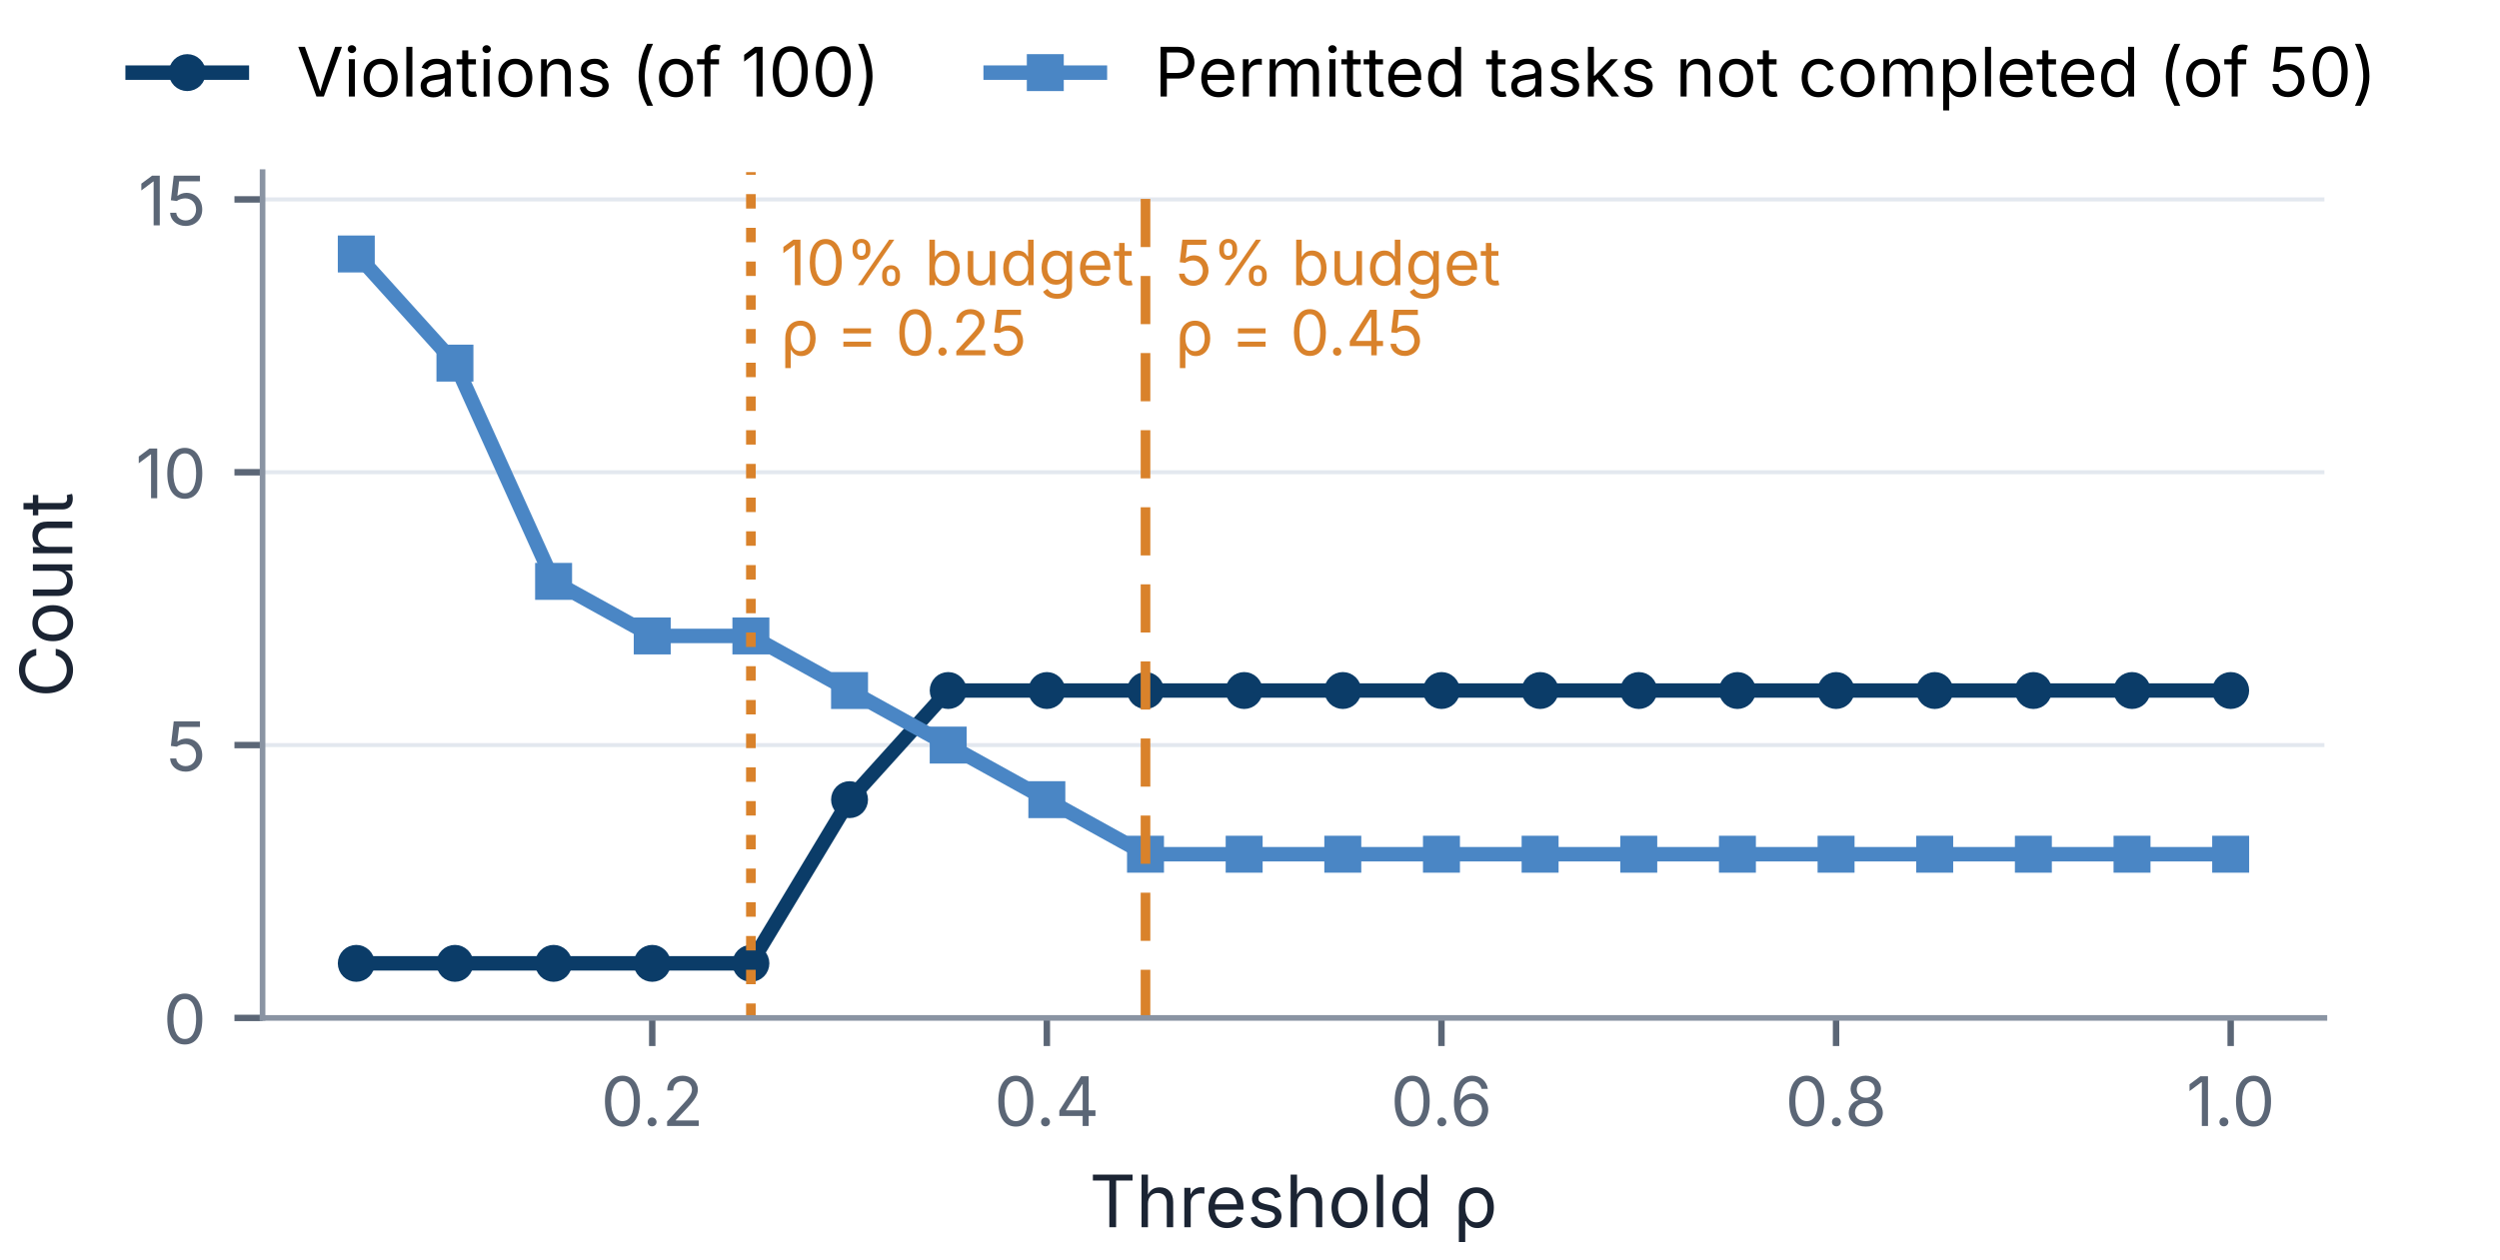
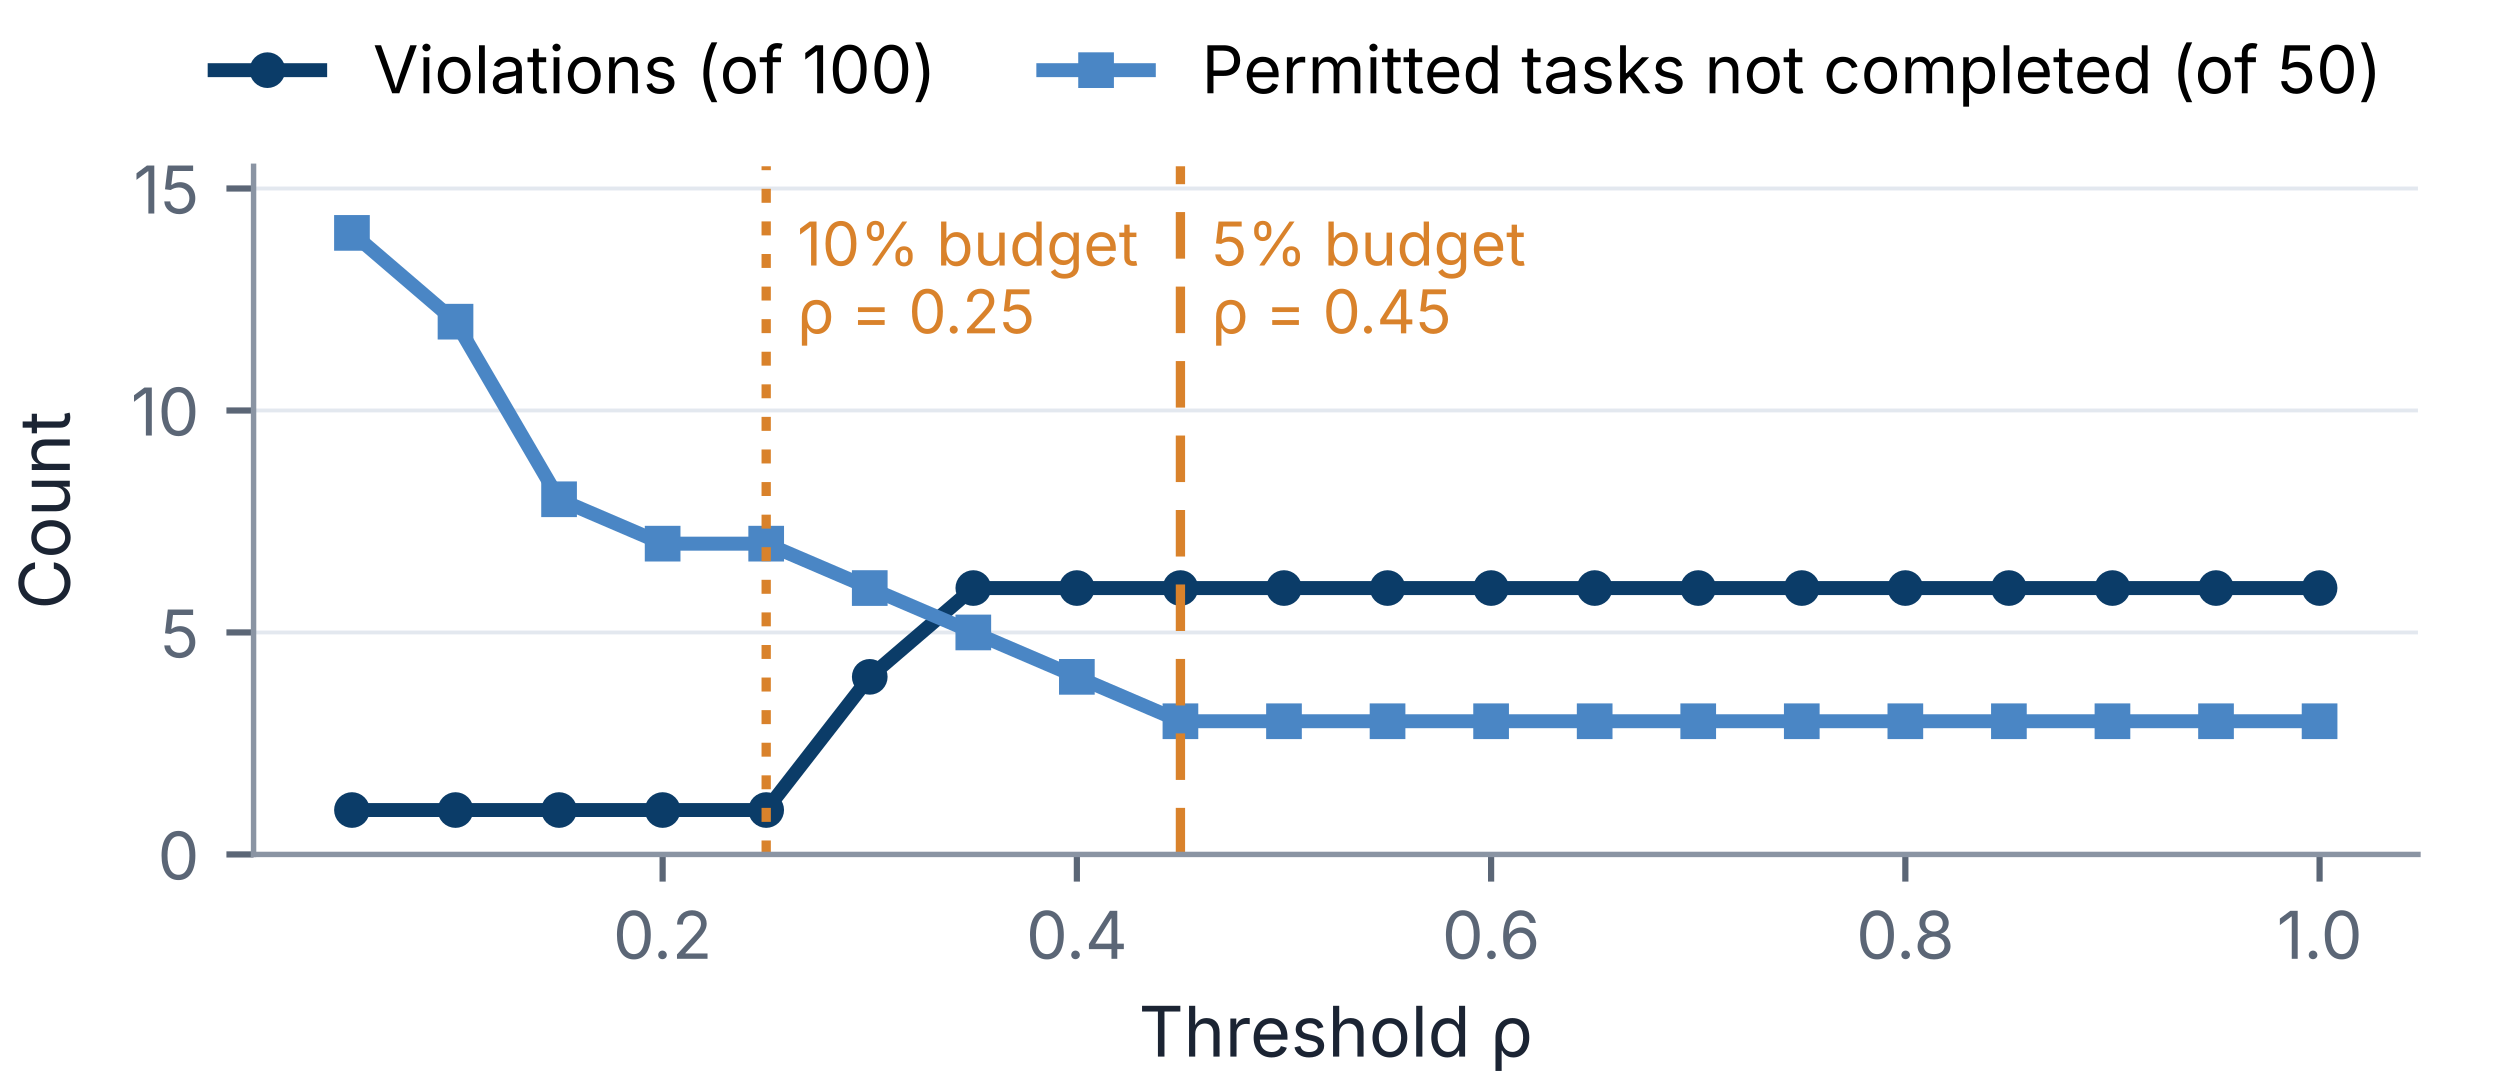
- <svg xmlns="http://www.w3.org/2000/svg" xmlns:xlink="http://www.w3.org/1999/xlink" class="figsvg" viewBox="0 0 311.103 156.869" version="1.1">
+ <svg xmlns="http://www.w3.org/2000/svg" xmlns:xlink="http://www.w3.org/1999/xlink" class="figsvg" viewBox="0 0 322.262 140.237" version="1.1">
  <defs>
    <style type="text/css">*{stroke-linejoin: round; stroke-linecap: butt}</style>
  </defs>
  <g id="figure_1">
    <g id="patch_1">
-       <path d="M 0 156.869  L 311.103 156.869  L 311.103 0  L 0 0  L 0 156.869  z " style="fill: none" />
+       <path d="M 0 140.237  L 322.262 140.237  L 322.262 0  L 0 0  L 0 140.237  z " style="fill: none" />
    </g>
    <g id="axes_1">
      <g id="patch_2">
-         <path d="M 32.687 126.772  L 289.367 126.772  L 289.367 21.436  L 32.687 21.436  L 32.687 126.772  z " style="fill: none" />
+         <path d="M 32.687 110.14  L 311.687 110.14  L 311.687 21.436  L 32.687 21.436  L 32.687 110.14  z " style="fill: none" />
      </g>
      <g id="matplotlib.axis_1">
        <g id="xtick_1">
          <g id="line2d_1">
            <defs>
-               <path id="m0696839ddd" d="M 0 0  L 0 3.5  " style="stroke: #5b6676; stroke-width: 0.8" />
+               <path id="m171041f2a3" d="M 0 0  L 0 3.5  " style="stroke: #5b6676; stroke-width: 0.8" />
            </defs>
            <g>
-               <use xlink:href="#m0696839ddd" x="81.198" y="126.772" style="fill: #5b6676; stroke: #5b6676; stroke-width: 0.8" />
+               <use xlink:href="#m171041f2a3" x="85.416" y="110.14" style="fill: #5b6676; stroke: #5b6676; stroke-width: 0.8" />
            </g>
          </g>
          <g id="text_1">
-             <text style="font-size: 8.5px; font-family: Inter, sans-serif; text-anchor: middle; fill: #5b6676" x="81.198" y="140.231" transform="rotate(-0 81.19785 140.2311)">0.2</text>
+             <text style="font-size: 8.5px; font-family: Inter, sans-serif; text-anchor: middle; fill: #5b6676" x="85.416" y="123.599" transform="rotate(-0 85.41623 123.5991)">0.2</text>
          </g>
        </g>
        <g id="xtick_2">
          <g id="line2d_2">
            <g>
-               <use xlink:href="#m0696839ddd" x="130.323" y="126.772" style="fill: #5b6676; stroke: #5b6676; stroke-width: 0.8" />
+               <use xlink:href="#m171041f2a3" x="138.813" y="110.14" style="fill: #5b6676; stroke: #5b6676; stroke-width: 0.8" />
            </g>
          </g>
          <g id="text_2">
-             <text style="font-size: 8.5px; font-family: Inter, sans-serif; text-anchor: middle; fill: #5b6676" x="130.323" y="140.231" transform="rotate(-0 130.3232 140.2311)">0.4</text>
+             <text style="font-size: 8.5px; font-family: Inter, sans-serif; text-anchor: middle; fill: #5b6676" x="138.813" y="123.599" transform="rotate(-0 138.8134 123.5991)">0.4</text>
          </g>
        </g>
        <g id="xtick_3">
          <g id="line2d_3">
            <g>
-               <use xlink:href="#m0696839ddd" x="179.449" y="126.772" style="fill: #5b6676; stroke: #5b6676; stroke-width: 0.8" />
+               <use xlink:href="#m171041f2a3" x="192.21" y="110.14" style="fill: #5b6676; stroke: #5b6676; stroke-width: 0.8" />
            </g>
          </g>
          <g id="text_3">
-             <text style="font-size: 8.5px; font-family: Inter, sans-serif; text-anchor: middle; fill: #5b6676" x="179.449" y="140.231" transform="rotate(-0 179.4486 140.2311)">0.6</text>
+             <text style="font-size: 8.5px; font-family: Inter, sans-serif; text-anchor: middle; fill: #5b6676" x="192.21" y="123.599" transform="rotate(-0 192.2105 123.5991)">0.6</text>
          </g>
        </g>
        <g id="xtick_4">
          <g id="line2d_4">
            <g>
-               <use xlink:href="#m0696839ddd" x="228.574" y="126.772" style="fill: #5b6676; stroke: #5b6676; stroke-width: 0.8" />
+               <use xlink:href="#m171041f2a3" x="245.608" y="110.14" style="fill: #5b6676; stroke: #5b6676; stroke-width: 0.8" />
            </g>
          </g>
          <g id="text_4">
-             <text style="font-size: 8.5px; font-family: Inter, sans-serif; text-anchor: middle; fill: #5b6676" x="228.574" y="140.231" transform="rotate(-0 228.5739 140.2311)">0.8</text>
+             <text style="font-size: 8.5px; font-family: Inter, sans-serif; text-anchor: middle; fill: #5b6676" x="245.608" y="123.599" transform="rotate(-0 245.6076 123.5991)">0.8</text>
          </g>
        </g>
        <g id="xtick_5">
          <g id="line2d_5">
            <g>
-               <use xlink:href="#m0696839ddd" x="277.699" y="126.772" style="fill: #5b6676; stroke: #5b6676; stroke-width: 0.8" />
+               <use xlink:href="#m171041f2a3" x="299.005" y="110.14" style="fill: #5b6676; stroke: #5b6676; stroke-width: 0.8" />
            </g>
          </g>
          <g id="text_5">
-             <text style="font-size: 8.5px; font-family: Inter, sans-serif; text-anchor: middle; fill: #5b6676" x="277.699" y="140.231" transform="rotate(-0 277.6993 140.2311)">1.0</text>
+             <text style="font-size: 8.5px; font-family: Inter, sans-serif; text-anchor: middle; fill: #5b6676" x="299.005" y="123.599" transform="rotate(-0 299.0047 123.5991)">1.0</text>
          </g>
        </g>
        <g id="text_6">
-           <text style="font-size: 9px; font-family: Inter, sans-serif; text-anchor: middle; fill: #1b2433" x="161.027" y="152.837" transform="rotate(-0 161.0266 152.8374)">Threshold ρ</text>
+           <text style="font-size: 9px; font-family: Inter, sans-serif; text-anchor: middle; fill: #1b2433" x="172.187" y="136.205" transform="rotate(-0 172.1866 136.2054)">Threshold ρ</text>
        </g>
      </g>
      <g id="matplotlib.axis_2">
        <g id="ytick_1">
          <g id="line2d_6">
-             <path d="M 32.687 126.772  L 289.367 126.772  " clip-path="url(#p82eef39c14)" style="fill: none; stroke: #e3e8ef; stroke-width: 0.5; stroke-linecap: square" />
+             <path d="M 32.687 110.14  L 311.687 110.14  " clip-path="url(#p44b27563f8)" style="fill: none; stroke: #e3e8ef; stroke-width: 0.5; stroke-linecap: square" />
          </g>
          <g id="line2d_7">
            <defs>
-               <path id="mdbc668a02f" d="M 0 0  L -3.5 0  " style="stroke: #5b6676; stroke-width: 0.8" />
+               <path id="m59c87d0fcd" d="M 0 0  L -3.5 0  " style="stroke: #5b6676; stroke-width: 0.8" />
            </defs>
            <g>
-               <use xlink:href="#mdbc668a02f" x="32.687" y="126.772" style="fill: #5b6676; stroke: #5b6676; stroke-width: 0.8" />
+               <use xlink:href="#m59c87d0fcd" x="32.687" y="110.14" style="fill: #5b6676; stroke: #5b6676; stroke-width: 0.8" />
            </g>
          </g>
          <g id="text_7">
-             <text style="font-size: 8.5px; font-family: Inter, sans-serif; text-anchor: end; fill: #5b6676" x="25.687" y="130.002" transform="rotate(-0 25.68656 130.0017)">0</text>
+             <text style="font-size: 8.5px; font-family: Inter, sans-serif; text-anchor: end; fill: #5b6676" x="25.687" y="113.37" transform="rotate(-0 25.68656 113.3697)">0</text>
          </g>
        </g>
        <g id="ytick_2">
          <g id="line2d_8">
-             <path d="M 32.687 92.793  L 289.367 92.793  " clip-path="url(#p82eef39c14)" style="fill: none; stroke: #e3e8ef; stroke-width: 0.5; stroke-linecap: square" />
+             <path d="M 32.687 81.526  L 311.687 81.526  " clip-path="url(#p44b27563f8)" style="fill: none; stroke: #e3e8ef; stroke-width: 0.5; stroke-linecap: square" />
          </g>
          <g id="line2d_9">
            <g>
-               <use xlink:href="#mdbc668a02f" x="32.687" y="92.793" style="fill: #5b6676; stroke: #5b6676; stroke-width: 0.8" />
+               <use xlink:href="#m59c87d0fcd" x="32.687" y="81.526" style="fill: #5b6676; stroke: #5b6676; stroke-width: 0.8" />
            </g>
          </g>
          <g id="text_8">
-             <text style="font-size: 8.5px; font-family: Inter, sans-serif; text-anchor: end; fill: #5b6676" x="25.687" y="96.022" transform="rotate(-0 25.68656 96.02239)">5</text>
+             <text style="font-size: 8.5px; font-family: Inter, sans-serif; text-anchor: end; fill: #5b6676" x="25.687" y="84.756" transform="rotate(-0 25.68656 84.75555)">5</text>
          </g>
        </g>
        <g id="ytick_3">
          <g id="line2d_10">
-             <path d="M 32.687 58.814  L 289.367 58.814  " clip-path="url(#p82eef39c14)" style="fill: none; stroke: #e3e8ef; stroke-width: 0.5; stroke-linecap: square" />
+             <path d="M 32.687 52.912  L 311.687 52.912  " clip-path="url(#p44b27563f8)" style="fill: none; stroke: #e3e8ef; stroke-width: 0.5; stroke-linecap: square" />
          </g>
          <g id="line2d_11">
            <g>
-               <use xlink:href="#mdbc668a02f" x="32.687" y="58.814" style="fill: #5b6676; stroke: #5b6676; stroke-width: 0.8" />
+               <use xlink:href="#m59c87d0fcd" x="32.687" y="52.912" style="fill: #5b6676; stroke: #5b6676; stroke-width: 0.8" />
            </g>
          </g>
          <g id="text_9">
-             <text style="font-size: 8.5px; font-family: Inter, sans-serif; text-anchor: end; fill: #5b6676" x="25.687" y="62.043" transform="rotate(-0 25.68656 62.04303)">10</text>
+             <text style="font-size: 8.5px; font-family: Inter, sans-serif; text-anchor: end; fill: #5b6676" x="25.687" y="56.141" transform="rotate(-0 25.68656 56.14135)">10</text>
          </g>
        </g>
        <g id="ytick_4">
          <g id="line2d_12">
-             <path d="M 32.687 24.834  L 289.367 24.834  " clip-path="url(#p82eef39c14)" style="fill: none; stroke: #e3e8ef; stroke-width: 0.5; stroke-linecap: square" />
+             <path d="M 32.687 24.298  L 311.687 24.298  " clip-path="url(#p44b27563f8)" style="fill: none; stroke: #e3e8ef; stroke-width: 0.5; stroke-linecap: square" />
          </g>
          <g id="line2d_13">
            <g>
-               <use xlink:href="#mdbc668a02f" x="32.687" y="24.834" style="fill: #5b6676; stroke: #5b6676; stroke-width: 0.8" />
+               <use xlink:href="#m59c87d0fcd" x="32.687" y="24.298" style="fill: #5b6676; stroke: #5b6676; stroke-width: 0.8" />
            </g>
          </g>
          <g id="text_10">
-             <text style="font-size: 8.5px; font-family: Inter, sans-serif; text-anchor: end; fill: #5b6676" x="25.687" y="28.064" transform="rotate(-0 25.68656 28.06368)">15</text>
+             <text style="font-size: 8.5px; font-family: Inter, sans-serif; text-anchor: end; fill: #5b6676" x="25.687" y="27.527" transform="rotate(-0 25.68656 27.52716)">15</text>
          </g>
        </g>
        <g id="text_11">
-           <text style="font-size: 9px; font-family: Inter, sans-serif; text-anchor: middle; fill: #1b2433" x="8.999" y="74.104" transform="rotate(-90 8.998594 74.10441)">Count</text>
+           <text style="font-size: 9px; font-family: Inter, sans-serif; text-anchor: middle; fill: #1b2433" x="8.999" y="65.788" transform="rotate(-90 8.998594 65.78841)">Count</text>
        </g>
      </g>
      <g id="line2d_14">
-         <path d="M 44.354 119.977  L 56.635 119.977  L 68.917 119.977  L 81.198 119.977  L 93.479 119.977  L 105.761 99.589  L 118.042 85.997  L 130.323 85.997  L 142.605 85.997  L 154.886 85.997  L 167.167 85.997  L 179.449 85.997  L 191.73 85.997  L 204.011 85.997  L 216.293 85.997  L 228.574 85.997  L 240.855 85.997  L 253.137 85.997  L 265.418 85.997  L 277.699 85.997  " clip-path="url(#p82eef39c14)" style="fill: none; stroke: #0b3c68; stroke-width: 1.8; stroke-linecap: square" />
+         <path d="M 45.368 104.418  L 58.718 104.418  L 72.067 104.418  L 85.416 104.418  L 98.766 104.418  L 112.115 87.249  L 125.464 75.803  L 138.813 75.803  L 152.163 75.803  L 165.512 75.803  L 178.861 75.803  L 192.21 75.803  L 205.56 75.803  L 218.909 75.803  L 232.258 75.803  L 245.608 75.803  L 258.957 75.803  L 272.306 75.803  L 285.655 75.803  L 299.005 75.803  " clip-path="url(#p44b27563f8)" style="fill: none; stroke: #0b3c68; stroke-width: 1.8; stroke-linecap: square" />
        <defs>
-           <path id="m45049b58fb" d="M 0 1.8  C 0.477 1.8 0.935 1.61 1.273 1.273  C 1.61 0.935 1.8 0.477 1.8 0  C 1.8 -0.477 1.61 -0.935 1.273 -1.273  C 0.935 -1.61 0.477 -1.8 0 -1.8  C -0.477 -1.8 -0.935 -1.61 -1.273 -1.273  C -1.61 -0.935 -1.8 -0.477 -1.8 0  C -1.8 0.477 -1.61 0.935 -1.273 1.273  C -0.935 1.61 -0.477 1.8 0 1.8  z " style="stroke: #0b3c68" />
+           <path id="maca60ff50e" d="M 0 1.8  C 0.477 1.8 0.935 1.61 1.273 1.273  C 1.61 0.935 1.8 0.477 1.8 0  C 1.8 -0.477 1.61 -0.935 1.273 -1.273  C 0.935 -1.61 0.477 -1.8 0 -1.8  C -0.477 -1.8 -0.935 -1.61 -1.273 -1.273  C -1.61 -0.935 -1.8 -0.477 -1.8 0  C -1.8 0.477 -1.61 0.935 -1.273 1.273  C -0.935 1.61 -0.477 1.8 0 1.8  z " style="stroke: #0b3c68" />
        </defs>
-         <g clip-path="url(#p82eef39c14)">
-           <use xlink:href="#m45049b58fb" x="44.354" y="119.977" style="fill: #0b3c68; stroke: #0b3c68" />
-           <use xlink:href="#m45049b58fb" x="56.635" y="119.977" style="fill: #0b3c68; stroke: #0b3c68" />
-           <use xlink:href="#m45049b58fb" x="68.917" y="119.977" style="fill: #0b3c68; stroke: #0b3c68" />
-           <use xlink:href="#m45049b58fb" x="81.198" y="119.977" style="fill: #0b3c68; stroke: #0b3c68" />
-           <use xlink:href="#m45049b58fb" x="93.479" y="119.977" style="fill: #0b3c68; stroke: #0b3c68" />
-           <use xlink:href="#m45049b58fb" x="105.761" y="99.589" style="fill: #0b3c68; stroke: #0b3c68" />
-           <use xlink:href="#m45049b58fb" x="118.042" y="85.997" style="fill: #0b3c68; stroke: #0b3c68" />
-           <use xlink:href="#m45049b58fb" x="130.323" y="85.997" style="fill: #0b3c68; stroke: #0b3c68" />
-           <use xlink:href="#m45049b58fb" x="142.605" y="85.997" style="fill: #0b3c68; stroke: #0b3c68" />
-           <use xlink:href="#m45049b58fb" x="154.886" y="85.997" style="fill: #0b3c68; stroke: #0b3c68" />
-           <use xlink:href="#m45049b58fb" x="167.167" y="85.997" style="fill: #0b3c68; stroke: #0b3c68" />
-           <use xlink:href="#m45049b58fb" x="179.449" y="85.997" style="fill: #0b3c68; stroke: #0b3c68" />
-           <use xlink:href="#m45049b58fb" x="191.73" y="85.997" style="fill: #0b3c68; stroke: #0b3c68" />
-           <use xlink:href="#m45049b58fb" x="204.011" y="85.997" style="fill: #0b3c68; stroke: #0b3c68" />
-           <use xlink:href="#m45049b58fb" x="216.293" y="85.997" style="fill: #0b3c68; stroke: #0b3c68" />
-           <use xlink:href="#m45049b58fb" x="228.574" y="85.997" style="fill: #0b3c68; stroke: #0b3c68" />
-           <use xlink:href="#m45049b58fb" x="240.855" y="85.997" style="fill: #0b3c68; stroke: #0b3c68" />
-           <use xlink:href="#m45049b58fb" x="253.137" y="85.997" style="fill: #0b3c68; stroke: #0b3c68" />
-           <use xlink:href="#m45049b58fb" x="265.418" y="85.997" style="fill: #0b3c68; stroke: #0b3c68" />
-           <use xlink:href="#m45049b58fb" x="277.699" y="85.997" style="fill: #0b3c68; stroke: #0b3c68" />
+         <g clip-path="url(#p44b27563f8)">
+           <use xlink:href="#maca60ff50e" x="45.368" y="104.418" style="fill: #0b3c68; stroke: #0b3c68" />
+           <use xlink:href="#maca60ff50e" x="58.718" y="104.418" style="fill: #0b3c68; stroke: #0b3c68" />
+           <use xlink:href="#maca60ff50e" x="72.067" y="104.418" style="fill: #0b3c68; stroke: #0b3c68" />
+           <use xlink:href="#maca60ff50e" x="85.416" y="104.418" style="fill: #0b3c68; stroke: #0b3c68" />
+           <use xlink:href="#maca60ff50e" x="98.766" y="104.418" style="fill: #0b3c68; stroke: #0b3c68" />
+           <use xlink:href="#maca60ff50e" x="112.115" y="87.249" style="fill: #0b3c68; stroke: #0b3c68" />
+           <use xlink:href="#maca60ff50e" x="125.464" y="75.803" style="fill: #0b3c68; stroke: #0b3c68" />
+           <use xlink:href="#maca60ff50e" x="138.813" y="75.803" style="fill: #0b3c68; stroke: #0b3c68" />
+           <use xlink:href="#maca60ff50e" x="152.163" y="75.803" style="fill: #0b3c68; stroke: #0b3c68" />
+           <use xlink:href="#maca60ff50e" x="165.512" y="75.803" style="fill: #0b3c68; stroke: #0b3c68" />
+           <use xlink:href="#maca60ff50e" x="178.861" y="75.803" style="fill: #0b3c68; stroke: #0b3c68" />
+           <use xlink:href="#maca60ff50e" x="192.21" y="75.803" style="fill: #0b3c68; stroke: #0b3c68" />
+           <use xlink:href="#maca60ff50e" x="205.56" y="75.803" style="fill: #0b3c68; stroke: #0b3c68" />
+           <use xlink:href="#maca60ff50e" x="218.909" y="75.803" style="fill: #0b3c68; stroke: #0b3c68" />
+           <use xlink:href="#maca60ff50e" x="232.258" y="75.803" style="fill: #0b3c68; stroke: #0b3c68" />
+           <use xlink:href="#maca60ff50e" x="245.608" y="75.803" style="fill: #0b3c68; stroke: #0b3c68" />
+           <use xlink:href="#maca60ff50e" x="258.957" y="75.803" style="fill: #0b3c68; stroke: #0b3c68" />
+           <use xlink:href="#maca60ff50e" x="272.306" y="75.803" style="fill: #0b3c68; stroke: #0b3c68" />
+           <use xlink:href="#maca60ff50e" x="285.655" y="75.803" style="fill: #0b3c68; stroke: #0b3c68" />
+           <use xlink:href="#maca60ff50e" x="299.005" y="75.803" style="fill: #0b3c68; stroke: #0b3c68" />
        </g>
      </g>
      <g id="line2d_15">
-         <path d="M 44.354 31.63  L 56.635 45.222  L 68.917 72.405  L 81.198 79.201  L 93.479 79.201  L 105.761 85.997  L 118.042 92.793  L 130.323 99.589  L 142.605 106.385  L 154.886 106.385  L 167.167 106.385  L 179.449 106.385  L 191.73 106.385  L 204.011 106.385  L 216.293 106.385  L 228.574 106.385  L 240.855 106.385  L 253.137 106.385  L 265.418 106.385  L 277.699 106.385  " clip-path="url(#p82eef39c14)" style="fill: none; stroke: #4a86c5; stroke-width: 1.8; stroke-linecap: square" />
+         <path d="M 45.368 30.021  L 58.718 41.466  L 72.067 64.358  L 85.416 70.081  L 98.766 70.081  L 112.115 75.803  L 125.464 81.526  L 138.813 87.249  L 152.163 92.972  L 165.512 92.972  L 178.861 92.972  L 192.21 92.972  L 205.56 92.972  L 218.909 92.972  L 232.258 92.972  L 245.608 92.972  L 258.957 92.972  L 272.306 92.972  L 285.655 92.972  L 299.005 92.972  " clip-path="url(#p44b27563f8)" style="fill: none; stroke: #4a86c5; stroke-width: 1.8; stroke-linecap: square" />
        <defs>
-           <path id="m947ce18c8a" d="M -1.8 1.8  L 1.8 1.8  L 1.8 -1.8  L -1.8 -1.8  z " style="stroke: #4a86c5; stroke-linejoin: miter" />
+           <path id="ma0a51a2c2d" d="M -1.8 1.8  L 1.8 1.8  L 1.8 -1.8  L -1.8 -1.8  z " style="stroke: #4a86c5; stroke-linejoin: miter" />
        </defs>
-         <g clip-path="url(#p82eef39c14)">
-           <use xlink:href="#m947ce18c8a" x="44.354" y="31.63" style="fill: #4a86c5; stroke: #4a86c5; stroke-linejoin: miter" />
-           <use xlink:href="#m947ce18c8a" x="56.635" y="45.222" style="fill: #4a86c5; stroke: #4a86c5; stroke-linejoin: miter" />
-           <use xlink:href="#m947ce18c8a" x="68.917" y="72.405" style="fill: #4a86c5; stroke: #4a86c5; stroke-linejoin: miter" />
-           <use xlink:href="#m947ce18c8a" x="81.198" y="79.201" style="fill: #4a86c5; stroke: #4a86c5; stroke-linejoin: miter" />
-           <use xlink:href="#m947ce18c8a" x="93.479" y="79.201" style="fill: #4a86c5; stroke: #4a86c5; stroke-linejoin: miter" />
-           <use xlink:href="#m947ce18c8a" x="105.761" y="85.997" style="fill: #4a86c5; stroke: #4a86c5; stroke-linejoin: miter" />
-           <use xlink:href="#m947ce18c8a" x="118.042" y="92.793" style="fill: #4a86c5; stroke: #4a86c5; stroke-linejoin: miter" />
-           <use xlink:href="#m947ce18c8a" x="130.323" y="99.589" style="fill: #4a86c5; stroke: #4a86c5; stroke-linejoin: miter" />
-           <use xlink:href="#m947ce18c8a" x="142.605" y="106.385" style="fill: #4a86c5; stroke: #4a86c5; stroke-linejoin: miter" />
-           <use xlink:href="#m947ce18c8a" x="154.886" y="106.385" style="fill: #4a86c5; stroke: #4a86c5; stroke-linejoin: miter" />
-           <use xlink:href="#m947ce18c8a" x="167.167" y="106.385" style="fill: #4a86c5; stroke: #4a86c5; stroke-linejoin: miter" />
-           <use xlink:href="#m947ce18c8a" x="179.449" y="106.385" style="fill: #4a86c5; stroke: #4a86c5; stroke-linejoin: miter" />
-           <use xlink:href="#m947ce18c8a" x="191.73" y="106.385" style="fill: #4a86c5; stroke: #4a86c5; stroke-linejoin: miter" />
-           <use xlink:href="#m947ce18c8a" x="204.011" y="106.385" style="fill: #4a86c5; stroke: #4a86c5; stroke-linejoin: miter" />
-           <use xlink:href="#m947ce18c8a" x="216.293" y="106.385" style="fill: #4a86c5; stroke: #4a86c5; stroke-linejoin: miter" />
-           <use xlink:href="#m947ce18c8a" x="228.574" y="106.385" style="fill: #4a86c5; stroke: #4a86c5; stroke-linejoin: miter" />
-           <use xlink:href="#m947ce18c8a" x="240.855" y="106.385" style="fill: #4a86c5; stroke: #4a86c5; stroke-linejoin: miter" />
-           <use xlink:href="#m947ce18c8a" x="253.137" y="106.385" style="fill: #4a86c5; stroke: #4a86c5; stroke-linejoin: miter" />
-           <use xlink:href="#m947ce18c8a" x="265.418" y="106.385" style="fill: #4a86c5; stroke: #4a86c5; stroke-linejoin: miter" />
-           <use xlink:href="#m947ce18c8a" x="277.699" y="106.385" style="fill: #4a86c5; stroke: #4a86c5; stroke-linejoin: miter" />
+         <g clip-path="url(#p44b27563f8)">
+           <use xlink:href="#ma0a51a2c2d" x="45.368" y="30.021" style="fill: #4a86c5; stroke: #4a86c5; stroke-linejoin: miter" />
+           <use xlink:href="#ma0a51a2c2d" x="58.718" y="41.466" style="fill: #4a86c5; stroke: #4a86c5; stroke-linejoin: miter" />
+           <use xlink:href="#ma0a51a2c2d" x="72.067" y="64.358" style="fill: #4a86c5; stroke: #4a86c5; stroke-linejoin: miter" />
+           <use xlink:href="#ma0a51a2c2d" x="85.416" y="70.081" style="fill: #4a86c5; stroke: #4a86c5; stroke-linejoin: miter" />
+           <use xlink:href="#ma0a51a2c2d" x="98.766" y="70.081" style="fill: #4a86c5; stroke: #4a86c5; stroke-linejoin: miter" />
+           <use xlink:href="#ma0a51a2c2d" x="112.115" y="75.803" style="fill: #4a86c5; stroke: #4a86c5; stroke-linejoin: miter" />
+           <use xlink:href="#ma0a51a2c2d" x="125.464" y="81.526" style="fill: #4a86c5; stroke: #4a86c5; stroke-linejoin: miter" />
+           <use xlink:href="#ma0a51a2c2d" x="138.813" y="87.249" style="fill: #4a86c5; stroke: #4a86c5; stroke-linejoin: miter" />
+           <use xlink:href="#ma0a51a2c2d" x="152.163" y="92.972" style="fill: #4a86c5; stroke: #4a86c5; stroke-linejoin: miter" />
+           <use xlink:href="#ma0a51a2c2d" x="165.512" y="92.972" style="fill: #4a86c5; stroke: #4a86c5; stroke-linejoin: miter" />
+           <use xlink:href="#ma0a51a2c2d" x="178.861" y="92.972" style="fill: #4a86c5; stroke: #4a86c5; stroke-linejoin: miter" />
+           <use xlink:href="#ma0a51a2c2d" x="192.21" y="92.972" style="fill: #4a86c5; stroke: #4a86c5; stroke-linejoin: miter" />
+           <use xlink:href="#ma0a51a2c2d" x="205.56" y="92.972" style="fill: #4a86c5; stroke: #4a86c5; stroke-linejoin: miter" />
+           <use xlink:href="#ma0a51a2c2d" x="218.909" y="92.972" style="fill: #4a86c5; stroke: #4a86c5; stroke-linejoin: miter" />
+           <use xlink:href="#ma0a51a2c2d" x="232.258" y="92.972" style="fill: #4a86c5; stroke: #4a86c5; stroke-linejoin: miter" />
+           <use xlink:href="#ma0a51a2c2d" x="245.608" y="92.972" style="fill: #4a86c5; stroke: #4a86c5; stroke-linejoin: miter" />
+           <use xlink:href="#ma0a51a2c2d" x="258.957" y="92.972" style="fill: #4a86c5; stroke: #4a86c5; stroke-linejoin: miter" />
+           <use xlink:href="#ma0a51a2c2d" x="272.306" y="92.972" style="fill: #4a86c5; stroke: #4a86c5; stroke-linejoin: miter" />
+           <use xlink:href="#ma0a51a2c2d" x="285.655" y="92.972" style="fill: #4a86c5; stroke: #4a86c5; stroke-linejoin: miter" />
+           <use xlink:href="#ma0a51a2c2d" x="299.005" y="92.972" style="fill: #4a86c5; stroke: #4a86c5; stroke-linejoin: miter" />
        </g>
      </g>
      <g id="line2d_16">
-         <path d="M 142.605 126.772  L 142.605 21.436  " clip-path="url(#p82eef39c14)" style="fill: none; stroke-dasharray: 6,3.6; stroke-dashoffset: 0; stroke: #d9822b; stroke-width: 1.2" />
+         <path d="M 152.163 110.14  L 152.163 21.436  " clip-path="url(#p44b27563f8)" style="fill: none; stroke-dasharray: 6,3.6; stroke-dashoffset: 0; stroke: #d9822b; stroke-width: 1.2" />
      </g>
      <g id="line2d_17">
-         <path d="M 93.479 126.772  L 93.479 21.436  " clip-path="url(#p82eef39c14)" style="fill: none; stroke-dasharray: 1.8,2.4; stroke-dashoffset: 0; stroke: #d9822b; stroke-width: 1.2" />
+         <path d="M 98.766 110.14  L 98.766 21.436  " clip-path="url(#p44b27563f8)" style="fill: none; stroke-dasharray: 1.8,2.4; stroke-dashoffset: 0; stroke: #d9822b; stroke-width: 1.2" />
      </g>
      <g id="patch_3">
-         <path d="M 32.687 126.772  L 32.687 21.436  " style="fill: none; stroke: #8a94a3; stroke-width: 0.7; stroke-linejoin: miter; stroke-linecap: square" />
+         <path d="M 32.687 110.14  L 32.687 21.436  " style="fill: none; stroke: #8a94a3; stroke-width: 0.7; stroke-linejoin: miter; stroke-linecap: square" />
      </g>
      <g id="patch_4">
-         <path d="M 32.687 126.772  L 289.367 126.772  " style="fill: none; stroke: #8a94a3; stroke-width: 0.7; stroke-linejoin: miter; stroke-linecap: square" />
+         <path d="M 32.687 110.14  L 311.687 110.14  " style="fill: none; stroke: #8a94a3; stroke-width: 0.7; stroke-linejoin: miter; stroke-linecap: square" />
      </g>
      <g id="text_12">
-         <text style="font-size: 7.8px; font-family: Inter, sans-serif; fill: #d9822b" transform="translate(146.289 35.51823)">5% budget</text>
-         <text style="font-size: 7.8px; font-family: Inter, sans-serif; fill: #d9822b" transform="translate(146.289 44.25253)">ρ = 0.45</text>
+         <text style="font-size: 7.8px; font-family: Inter, sans-serif; fill: #d9822b" transform="translate(156.1674 34.23059)">5% budget</text>
+         <text style="font-size: 7.8px; font-family: Inter, sans-serif; fill: #d9822b" transform="translate(156.1674 42.96489)">ρ = 0.45</text>
      </g>
      <g id="text_13">
-         <text style="font-size: 7.8px; font-family: Inter, sans-serif; fill: #d9822b" transform="translate(97.1636 35.51823)">10% budget</text>
-         <text style="font-size: 7.8px; font-family: Inter, sans-serif; fill: #d9822b" transform="translate(97.1636 44.25253)">ρ = 0.25</text>
+         <text style="font-size: 7.8px; font-family: Inter, sans-serif; fill: #d9822b" transform="translate(102.7703 34.23059)">10% budget</text>
+         <text style="font-size: 7.8px; font-family: Inter, sans-serif; fill: #d9822b" transform="translate(102.7703 42.96489)">ρ = 0.25</text>
      </g>
      <g id="legend_1">
        <g id="line2d_18">
-           <path d="M 16.511 9.044  L 23.311 9.044  L 30.111 9.044  " style="fill: none; stroke: #0b3c68; stroke-width: 1.8; stroke-linecap: square" />
+           <path d="M 27.671 9.044  L 34.471 9.044  L 41.271 9.044  " style="fill: none; stroke: #0b3c68; stroke-width: 1.8; stroke-linecap: square" />
          <g>
-             <use xlink:href="#m45049b58fb" x="23.311" y="9.044" style="fill: #0b3c68; stroke: #0b3c68" />
+             <use xlink:href="#maca60ff50e" x="34.471" y="9.044" style="fill: #0b3c68; stroke: #0b3c68" />
          </g>
        </g>
        <g id="text_14">
-           <text style="font-size: 8.5px; font-family: Inter, sans-serif; text-anchor: start" x="36.911" y="12.019" transform="rotate(-0 36.91063 12.01867)">Violations (of 100)</text>
+           <text style="font-size: 8.5px; font-family: Inter, sans-serif; text-anchor: start" x="48.071" y="12.019" transform="rotate(-0 48.07062 12.01867)">Violations (of 100)</text>
        </g>
        <g id="line2d_19">
-           <path d="M 123.329 9.044  L 130.129 9.044  L 136.929 9.044  " style="fill: none; stroke: #4a86c5; stroke-width: 1.8; stroke-linecap: square" />
+           <path d="M 134.489 9.044  L 141.289 9.044  L 148.089 9.044  " style="fill: none; stroke: #4a86c5; stroke-width: 1.8; stroke-linecap: square" />
          <g>
-             <use xlink:href="#m947ce18c8a" x="130.129" y="9.044" style="fill: #4a86c5; stroke: #4a86c5; stroke-linejoin: miter" />
+             <use xlink:href="#ma0a51a2c2d" x="141.289" y="9.044" style="fill: #4a86c5; stroke: #4a86c5; stroke-linejoin: miter" />
          </g>
        </g>
        <g id="text_15">
-           <text style="font-size: 8.5px; font-family: Inter, sans-serif; text-anchor: start" x="143.729" y="12.019" transform="rotate(-0 143.7291 12.01867)">Permitted tasks not completed (of 50)</text>
+           <text style="font-size: 8.5px; font-family: Inter, sans-serif; text-anchor: start" x="154.889" y="12.019" transform="rotate(-0 154.8891 12.01867)">Permitted tasks not completed (of 50)</text>
        </g>
      </g>
    </g>
  </g>
  <defs>
-     <clipPath id="p82eef39c14">
-       <rect x="32.687" y="21.436" width="256.68" height="105.336" />
+     <clipPath id="p44b27563f8">
+       <rect x="32.687" y="21.436" width="279" height="88.704" />
    </clipPath>
  </defs>
</svg>
